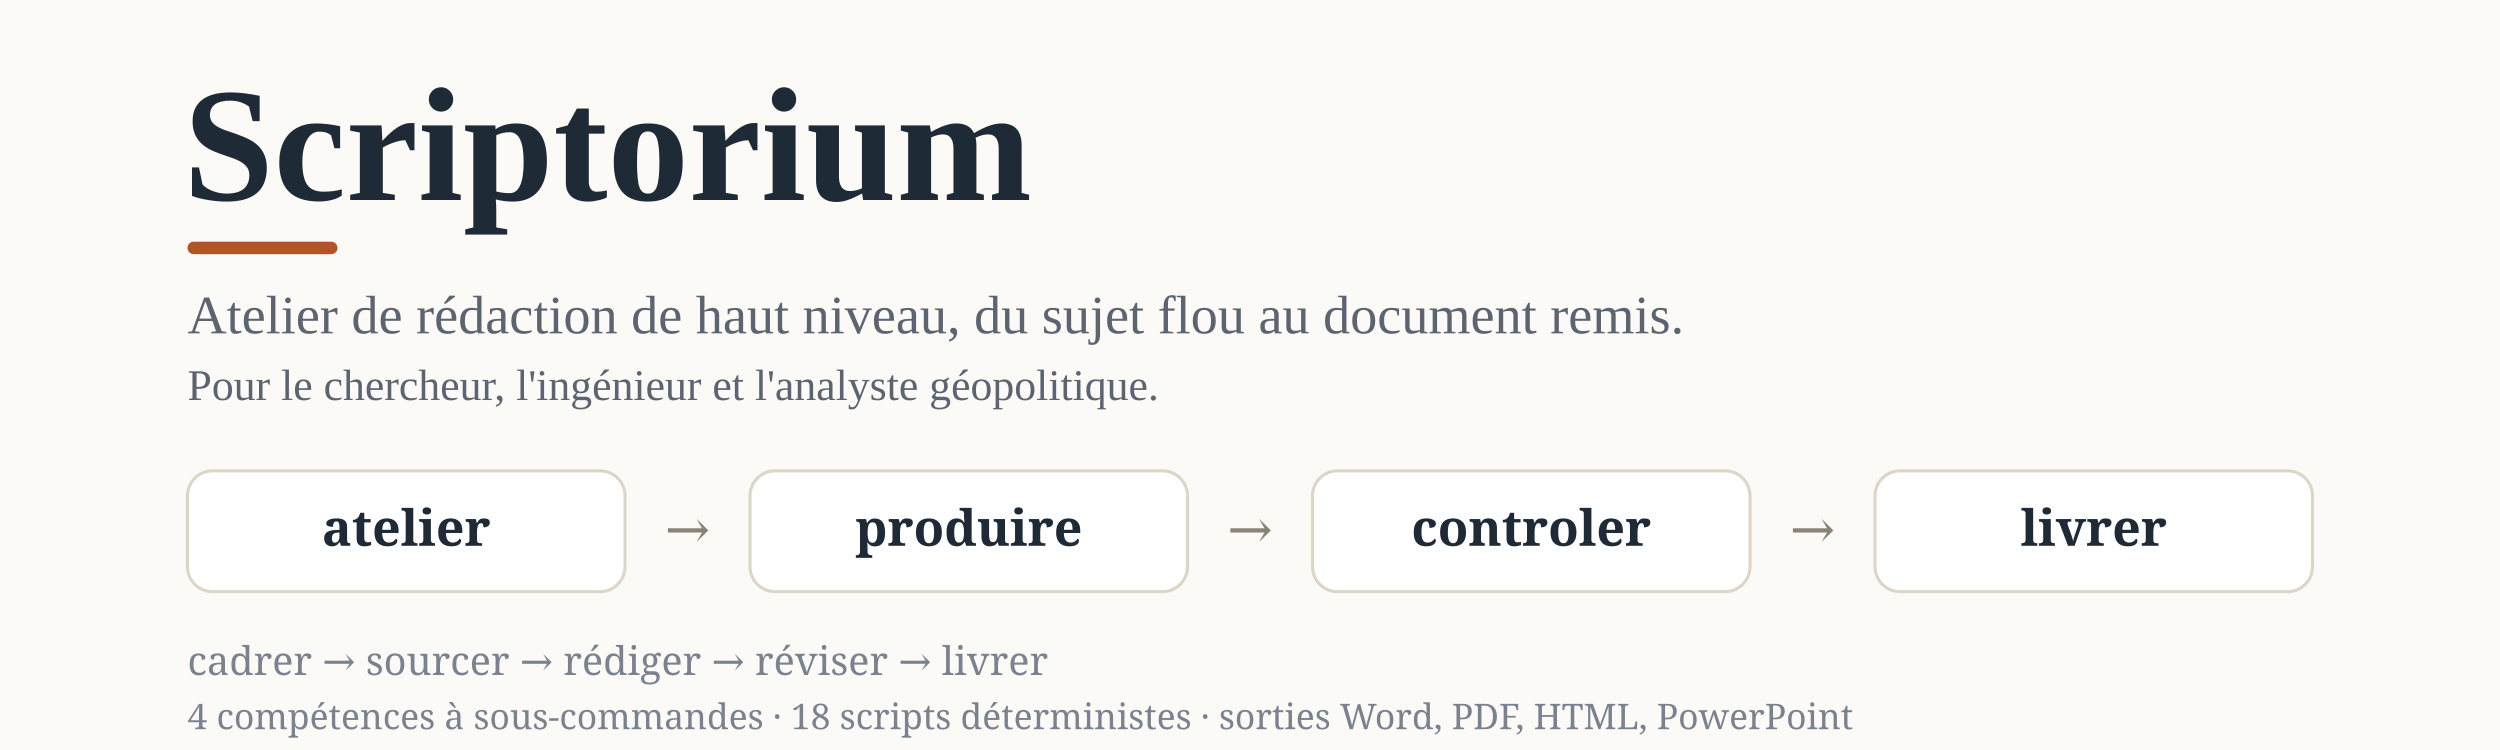
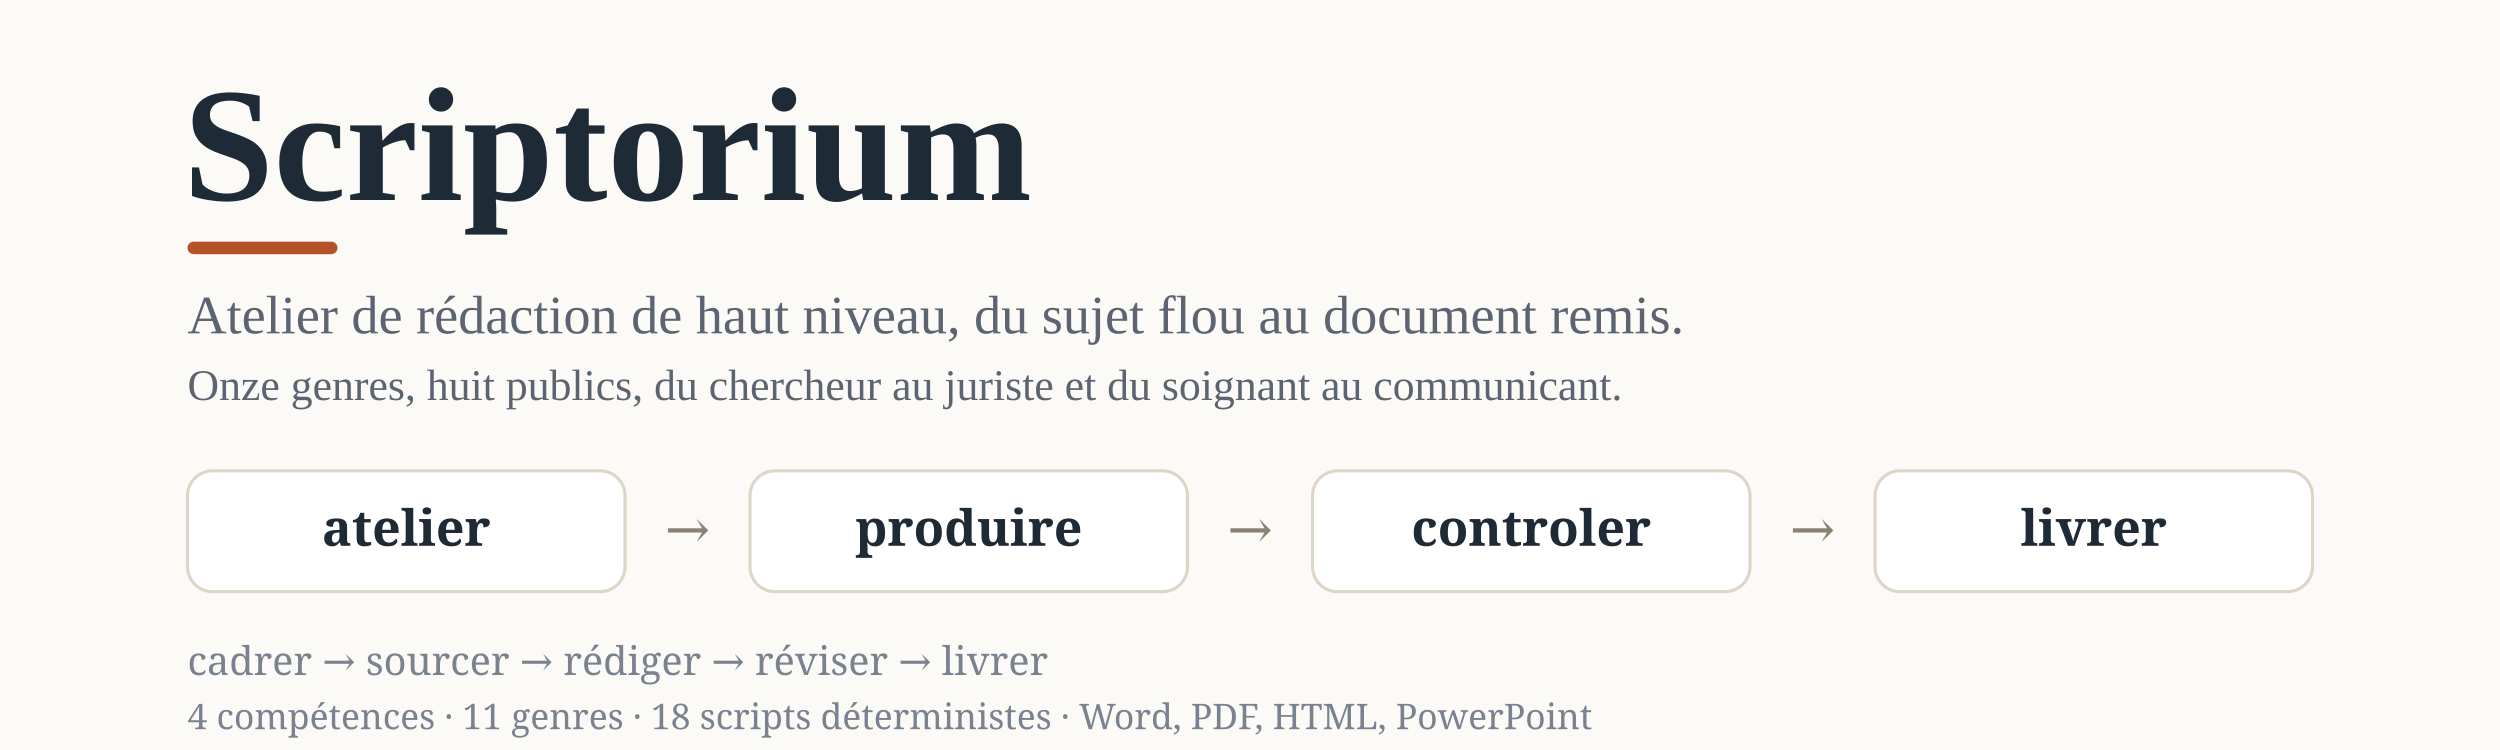
<svg xmlns="http://www.w3.org/2000/svg" viewBox="0 0 1200 360" role="img" aria-label="Scriptorium, atelier de rédaction de haut niveau">
  <style>
    .bg{fill:#FBFAF6}
    .ink{fill:#1F2A37}
    .sub{fill:#5B6470}
    .accent{fill:#B4532A}
    .chip{fill:#FFFFFF;stroke:#DDD6C8;stroke-width:1.5}
    .chiptext{fill:#1F2A37}
    .flow{fill:#8A8275}
    .foot{fill:#7A8290}
    @media (prefers-color-scheme: dark){
      .bg{fill:#0D1117}
      .ink{fill:#E6EDF3}
      .sub{fill:#9FB0C0}
      .accent{fill:#E2703A}
      .chip{fill:#161B22;stroke:#30363D}
      .chiptext{fill:#E6EDF3}
      .flow{fill:#8B98A6}
      .foot{fill:#7D8A99}
    }
  </style>
  <rect class="bg" x="0" y="0" width="1200" height="360" />
  <text class="ink" x="88" y="96" font-family="Georgia, 'Times New Roman', serif" font-size="78" font-weight="700">Scriptorium</text>
  <rect class="accent" x="90" y="116" width="72" height="6" rx="3" />
  <text class="sub" x="90" y="160" font-family="Georgia, 'Times New Roman', serif" font-size="26">Atelier de rédaction de haut niveau, du sujet flou au document remis.</text>
-   <text class="sub" x="90" y="192" font-family="Georgia, 'Times New Roman', serif" font-size="21">Pour le chercheur, l'ingénieur et l'analyste géopolitique.</text>
+   <text class="sub" x="90" y="192" font-family="Georgia, 'Times New Roman', serif" font-size="21">Onze genres, huit publics, du chercheur au juriste et du soignant au communicant.</text>
  <g>
    <rect class="chip" x="90" y="226" width="210" height="58" rx="12" />
    <text class="chiptext" x="195" y="262" text-anchor="middle" font-family="Georgia, serif" font-size="24" font-weight="700">atelier</text>
    <rect class="chip" x="360" y="226" width="210" height="58" rx="12" />
    <text class="chiptext" x="465" y="262" text-anchor="middle" font-family="Georgia, serif" font-size="24" font-weight="700">produire</text>
    <rect class="chip" x="630" y="226" width="210" height="58" rx="12" />
    <text class="chiptext" x="735" y="262" text-anchor="middle" font-family="Georgia, serif" font-size="24" font-weight="700">controler</text>
    <rect class="chip" x="900" y="226" width="210" height="58" rx="12" />
    <text class="chiptext" x="1005" y="262" text-anchor="middle" font-family="Georgia, serif" font-size="24" font-weight="700">livrer</text>
    <text class="flow" x="330" y="263" text-anchor="middle" font-family="Georgia, serif" font-size="26">→</text>
    <text class="flow" x="600" y="263" text-anchor="middle" font-family="Georgia, serif" font-size="26">→</text>
    <text class="flow" x="870" y="263" text-anchor="middle" font-family="Georgia, serif" font-size="26">→</text>
  </g>
  <text class="foot" x="90" y="324" font-family="Georgia, serif" font-size="19">cadrer → sourcer → rédiger → réviser → livrer</text>
-   <text class="foot" x="90" y="350" font-family="Georgia, serif" font-size="17">4 compétences à sous-commandes · 18 scripts déterministes · sorties Word, PDF, HTML, PowerPoint</text>
+   <text class="foot" x="90" y="350" font-family="Georgia, serif" font-size="17">4 compétences · 11 genres · 18 scripts déterministes · Word, PDF, HTML, PowerPoint</text>
</svg>
